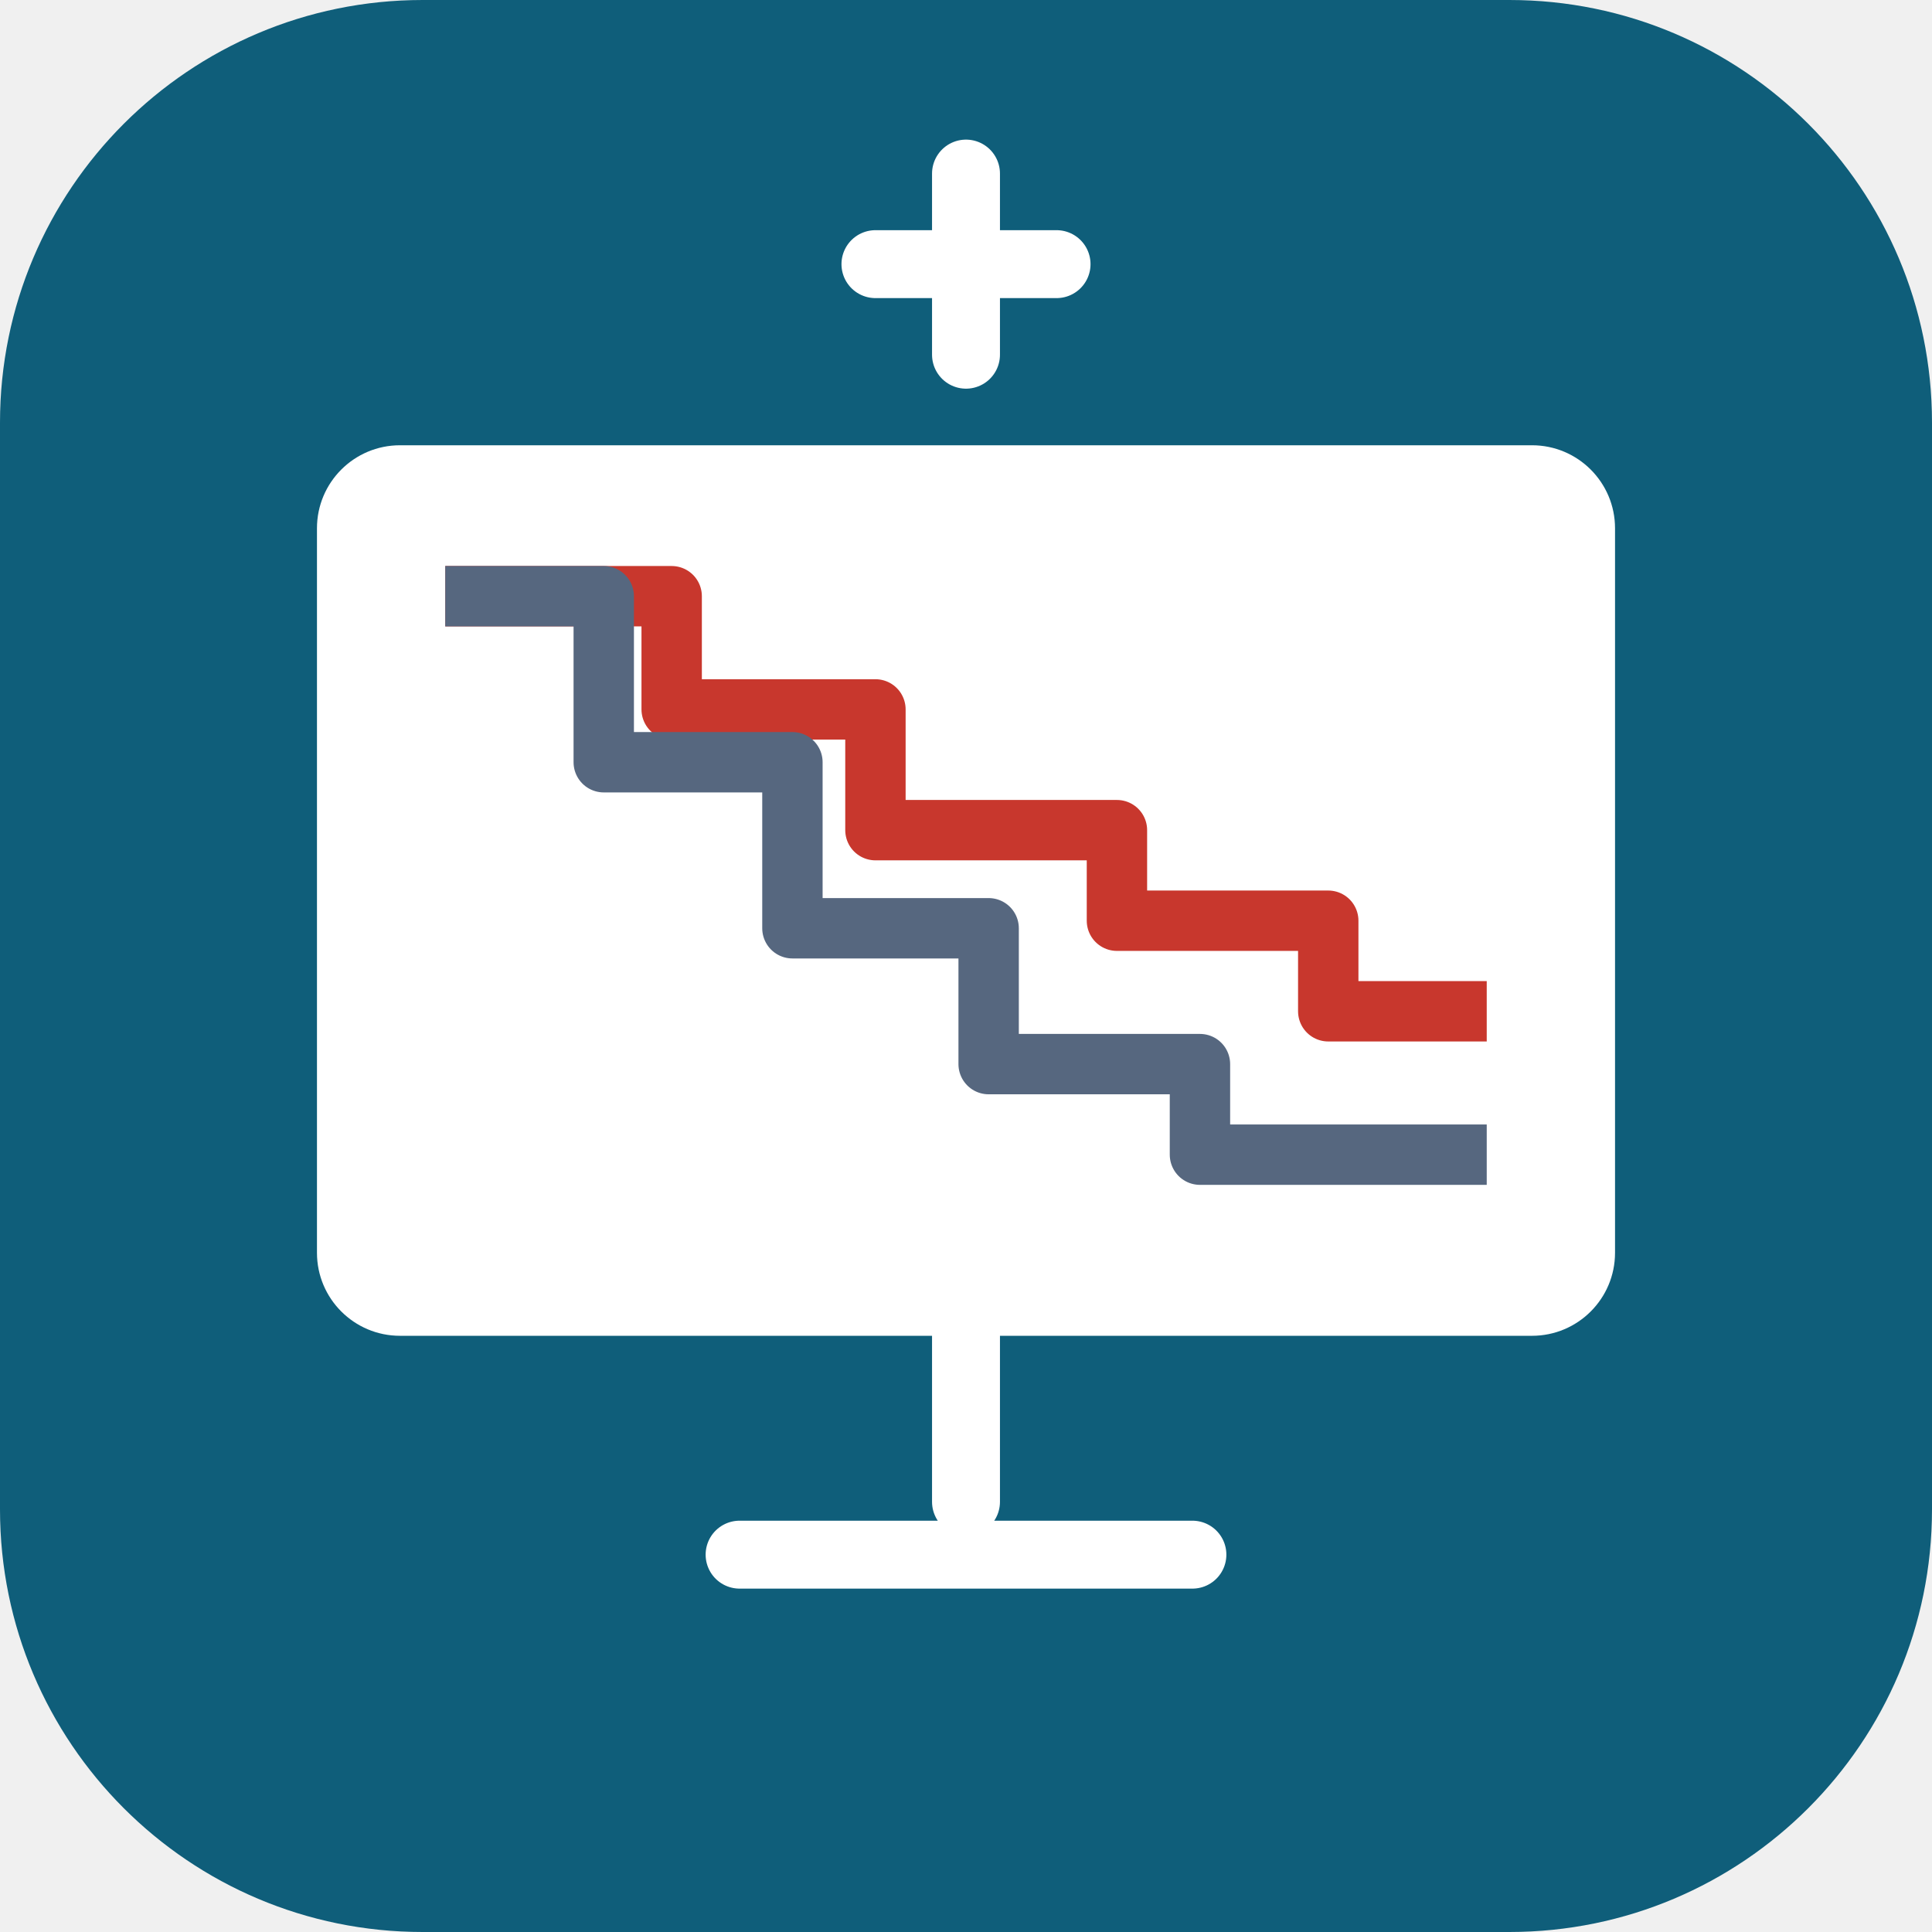
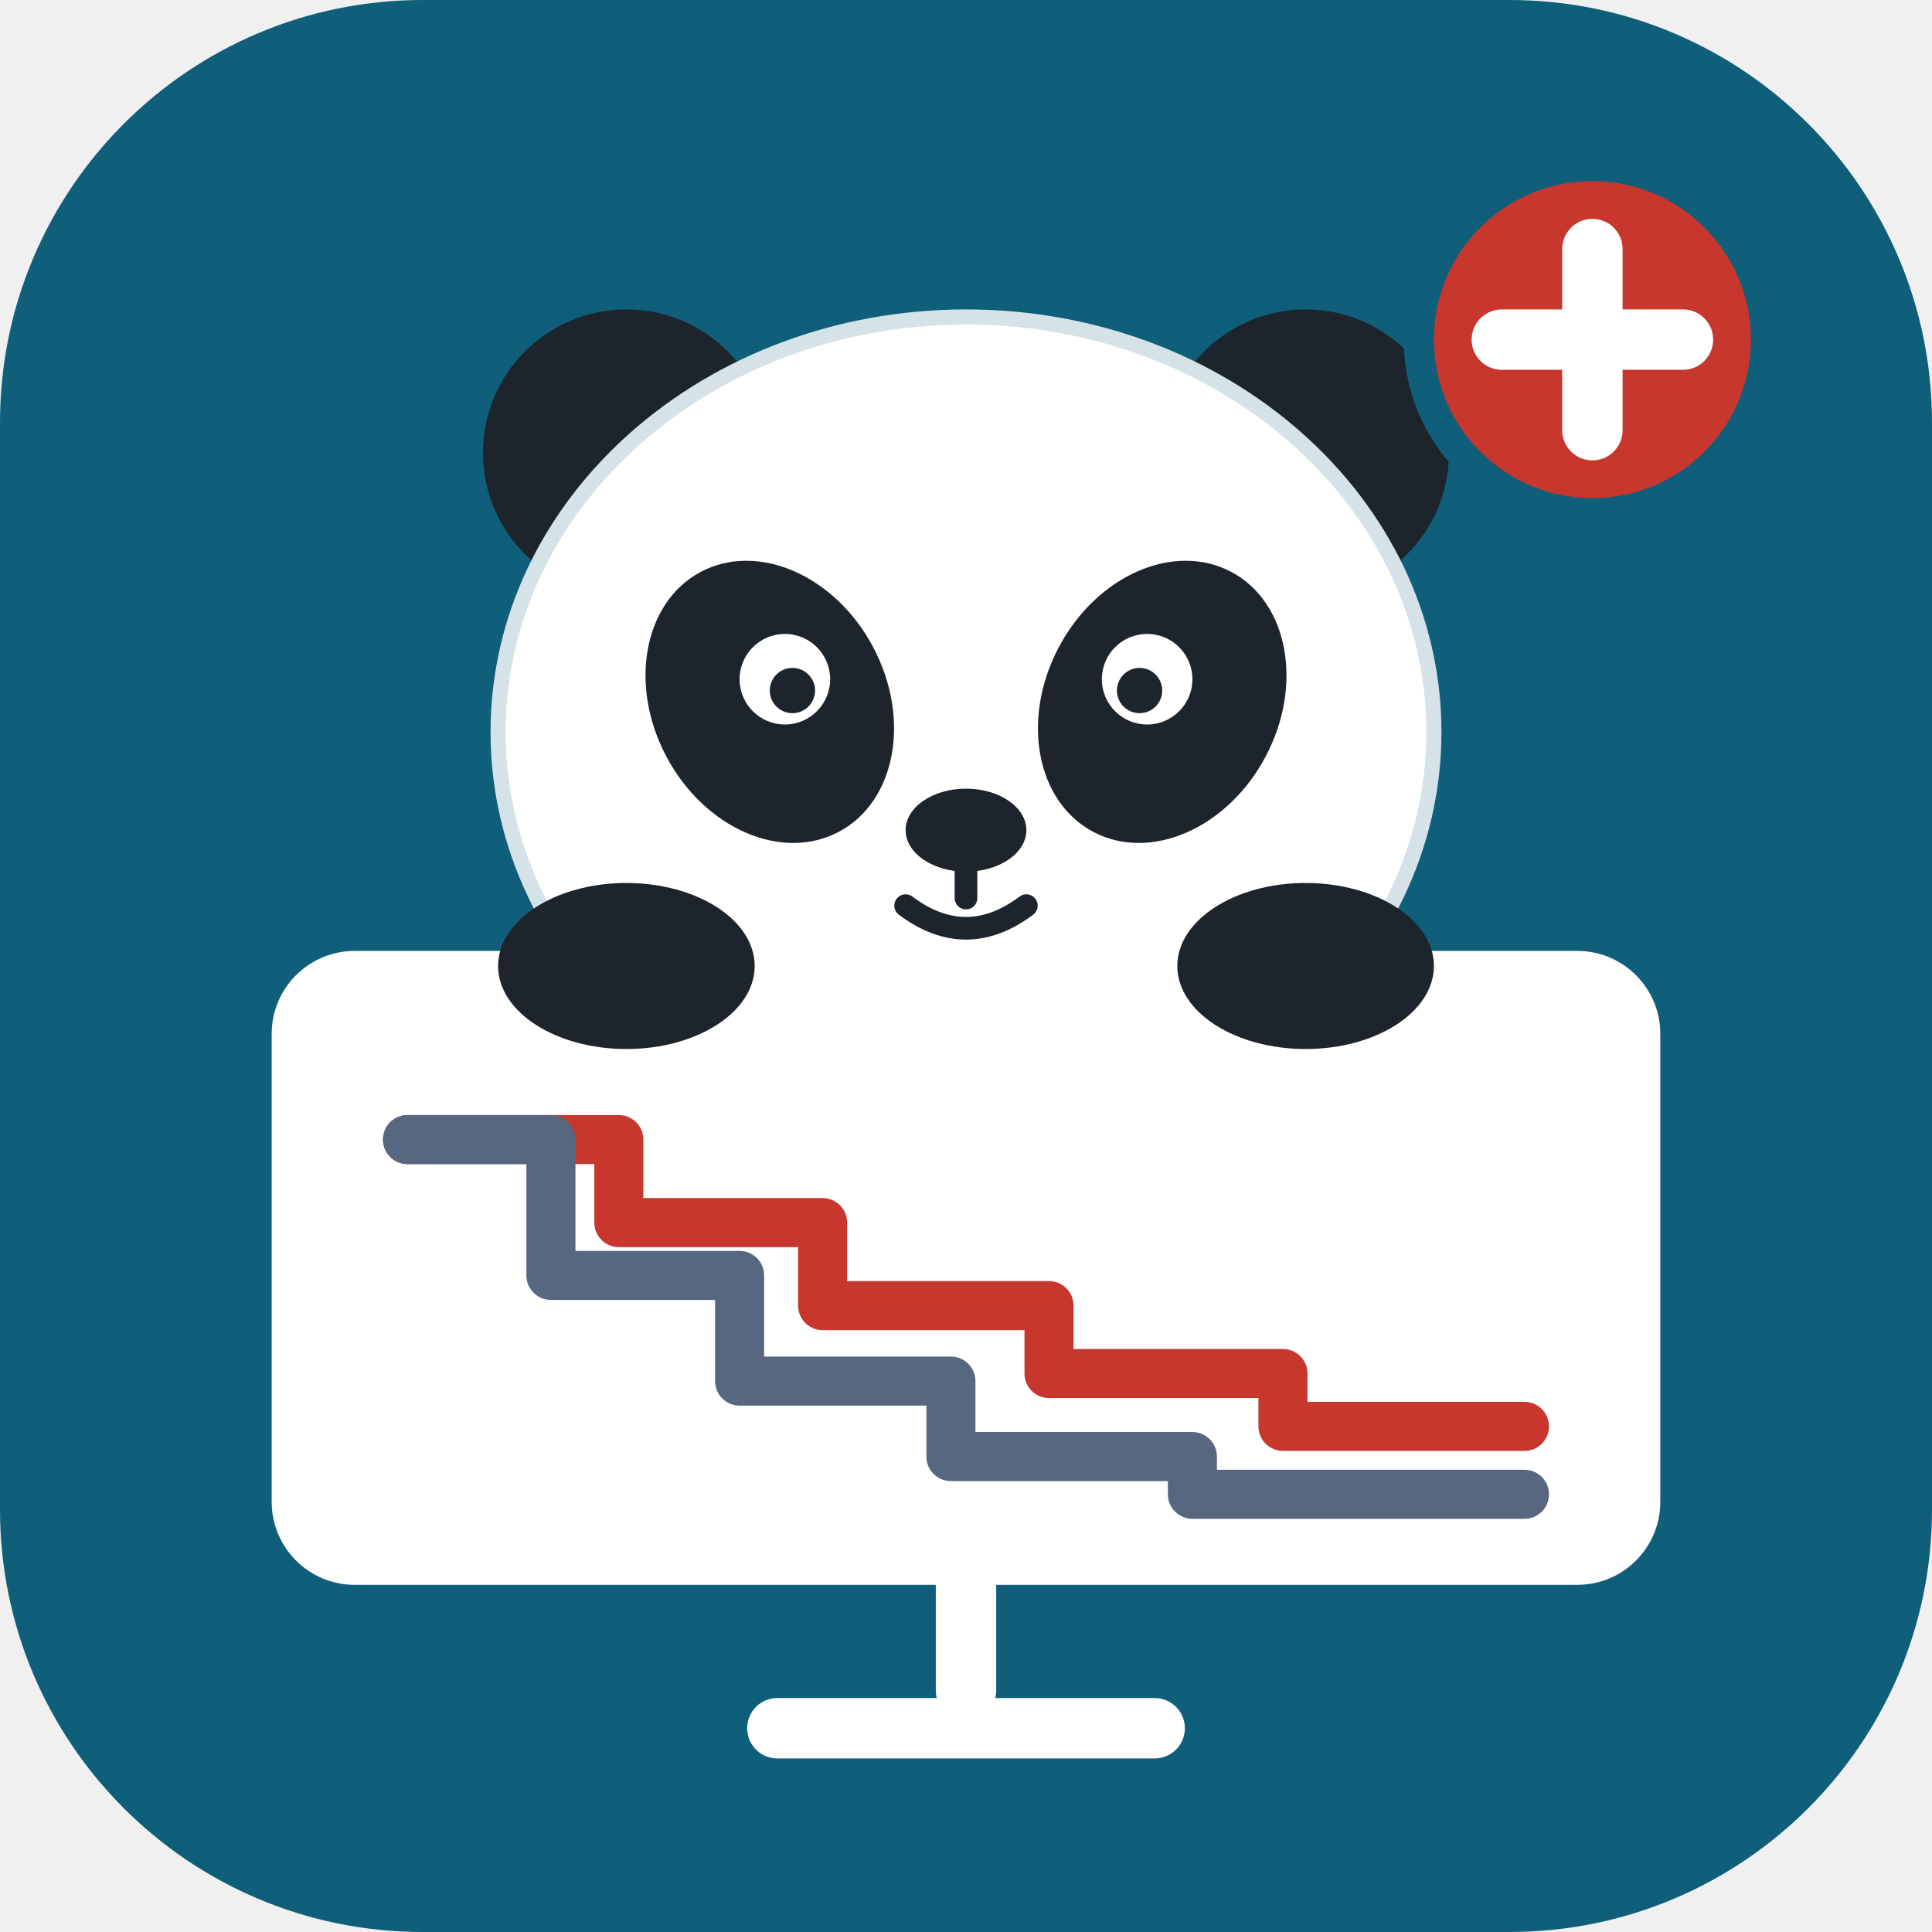
<svg xmlns="http://www.w3.org/2000/svg" viewBox="0 0 512 512">
  <rect width="512" height="512" rx="112" fill="#0F5E7A" />
-   <rect x="84" y="118" width="344" height="236" rx="22" fill="#FFFFFF" />
-   <path d="M118 158H178V188H232V220H296V244H352V268H394" fill="none" stroke="#C8372D" stroke-width="16" stroke-linejoin="round" />
-   <path d="M118 158H160V202H210V246H262V282H318V306H394" fill="none" stroke="#56677F" stroke-width="16" stroke-linejoin="round" />
-   <path d="M256 354V398M196 412H316" stroke="#FFFFFF" stroke-width="18" stroke-linecap="round" />
-   <path d="M232 70h48M256 46v48" stroke="#FFFFFF" stroke-width="18" stroke-linecap="round" />
+   <circle cx="166" cy="120" r="38" fill="#1E242B" />
+   <circle cx="346" cy="120" r="38" fill="#1E242B" />
+   <ellipse cx="256" cy="194" rx="124" ry="110" fill="#FFFFFF" stroke="#D5E2E8" stroke-width="4" />
+   <ellipse cx="204" cy="186" rx="31" ry="39" fill="#1E242B" transform="rotate(-28 204 186)" />
+   <ellipse cx="308" cy="186" rx="31" ry="39" fill="#1E242B" transform="rotate(28 308 186)" />
+   <circle cx="208" cy="180" r="12" fill="#FFFFFF" />
+   <circle cx="304" cy="180" r="12" fill="#FFFFFF" />
+   <circle cx="210" cy="183" r="6" fill="#1E242B" />
+   <circle cx="302" cy="183" r="6" fill="#1E242B" />
+   <ellipse cx="256" cy="220" rx="16" ry="11" fill="#1E242B" />
+   <path d="M256 230v8M240 240q16 12 32 0" fill="none" stroke="#1E242B" stroke-width="6" stroke-linecap="round" />
+   <rect x="72" y="252" width="368" height="168" rx="22" fill="#FFFFFF" />
+   <ellipse cx="166" cy="256" rx="34" ry="22" fill="#1E242B" />
+   <ellipse cx="346" cy="256" rx="34" ry="22" fill="#1E242B" />
+   <path d="M108 302H164V324H218V346H278V364H340V378H404" fill="none" stroke="#C8372D" stroke-width="13" stroke-linejoin="round" stroke-linecap="round" />
+   <path d="M108 302H146V338H196V366H252V386H316V396H404" fill="none" stroke="#56677F" stroke-width="13" stroke-linejoin="round" stroke-linecap="round" />
+   <path d="M256 420V448M206 458H306" stroke="#FFFFFF" stroke-width="16" stroke-linecap="round" />
+   <circle cx="422" cy="90" r="46" fill="#C8372D" stroke="#0F5E7A" stroke-width="8" />
+   <path d="M422 66v48M398 90h48" stroke="#FFFFFF" stroke-width="16" stroke-linecap="round" />
</svg>
